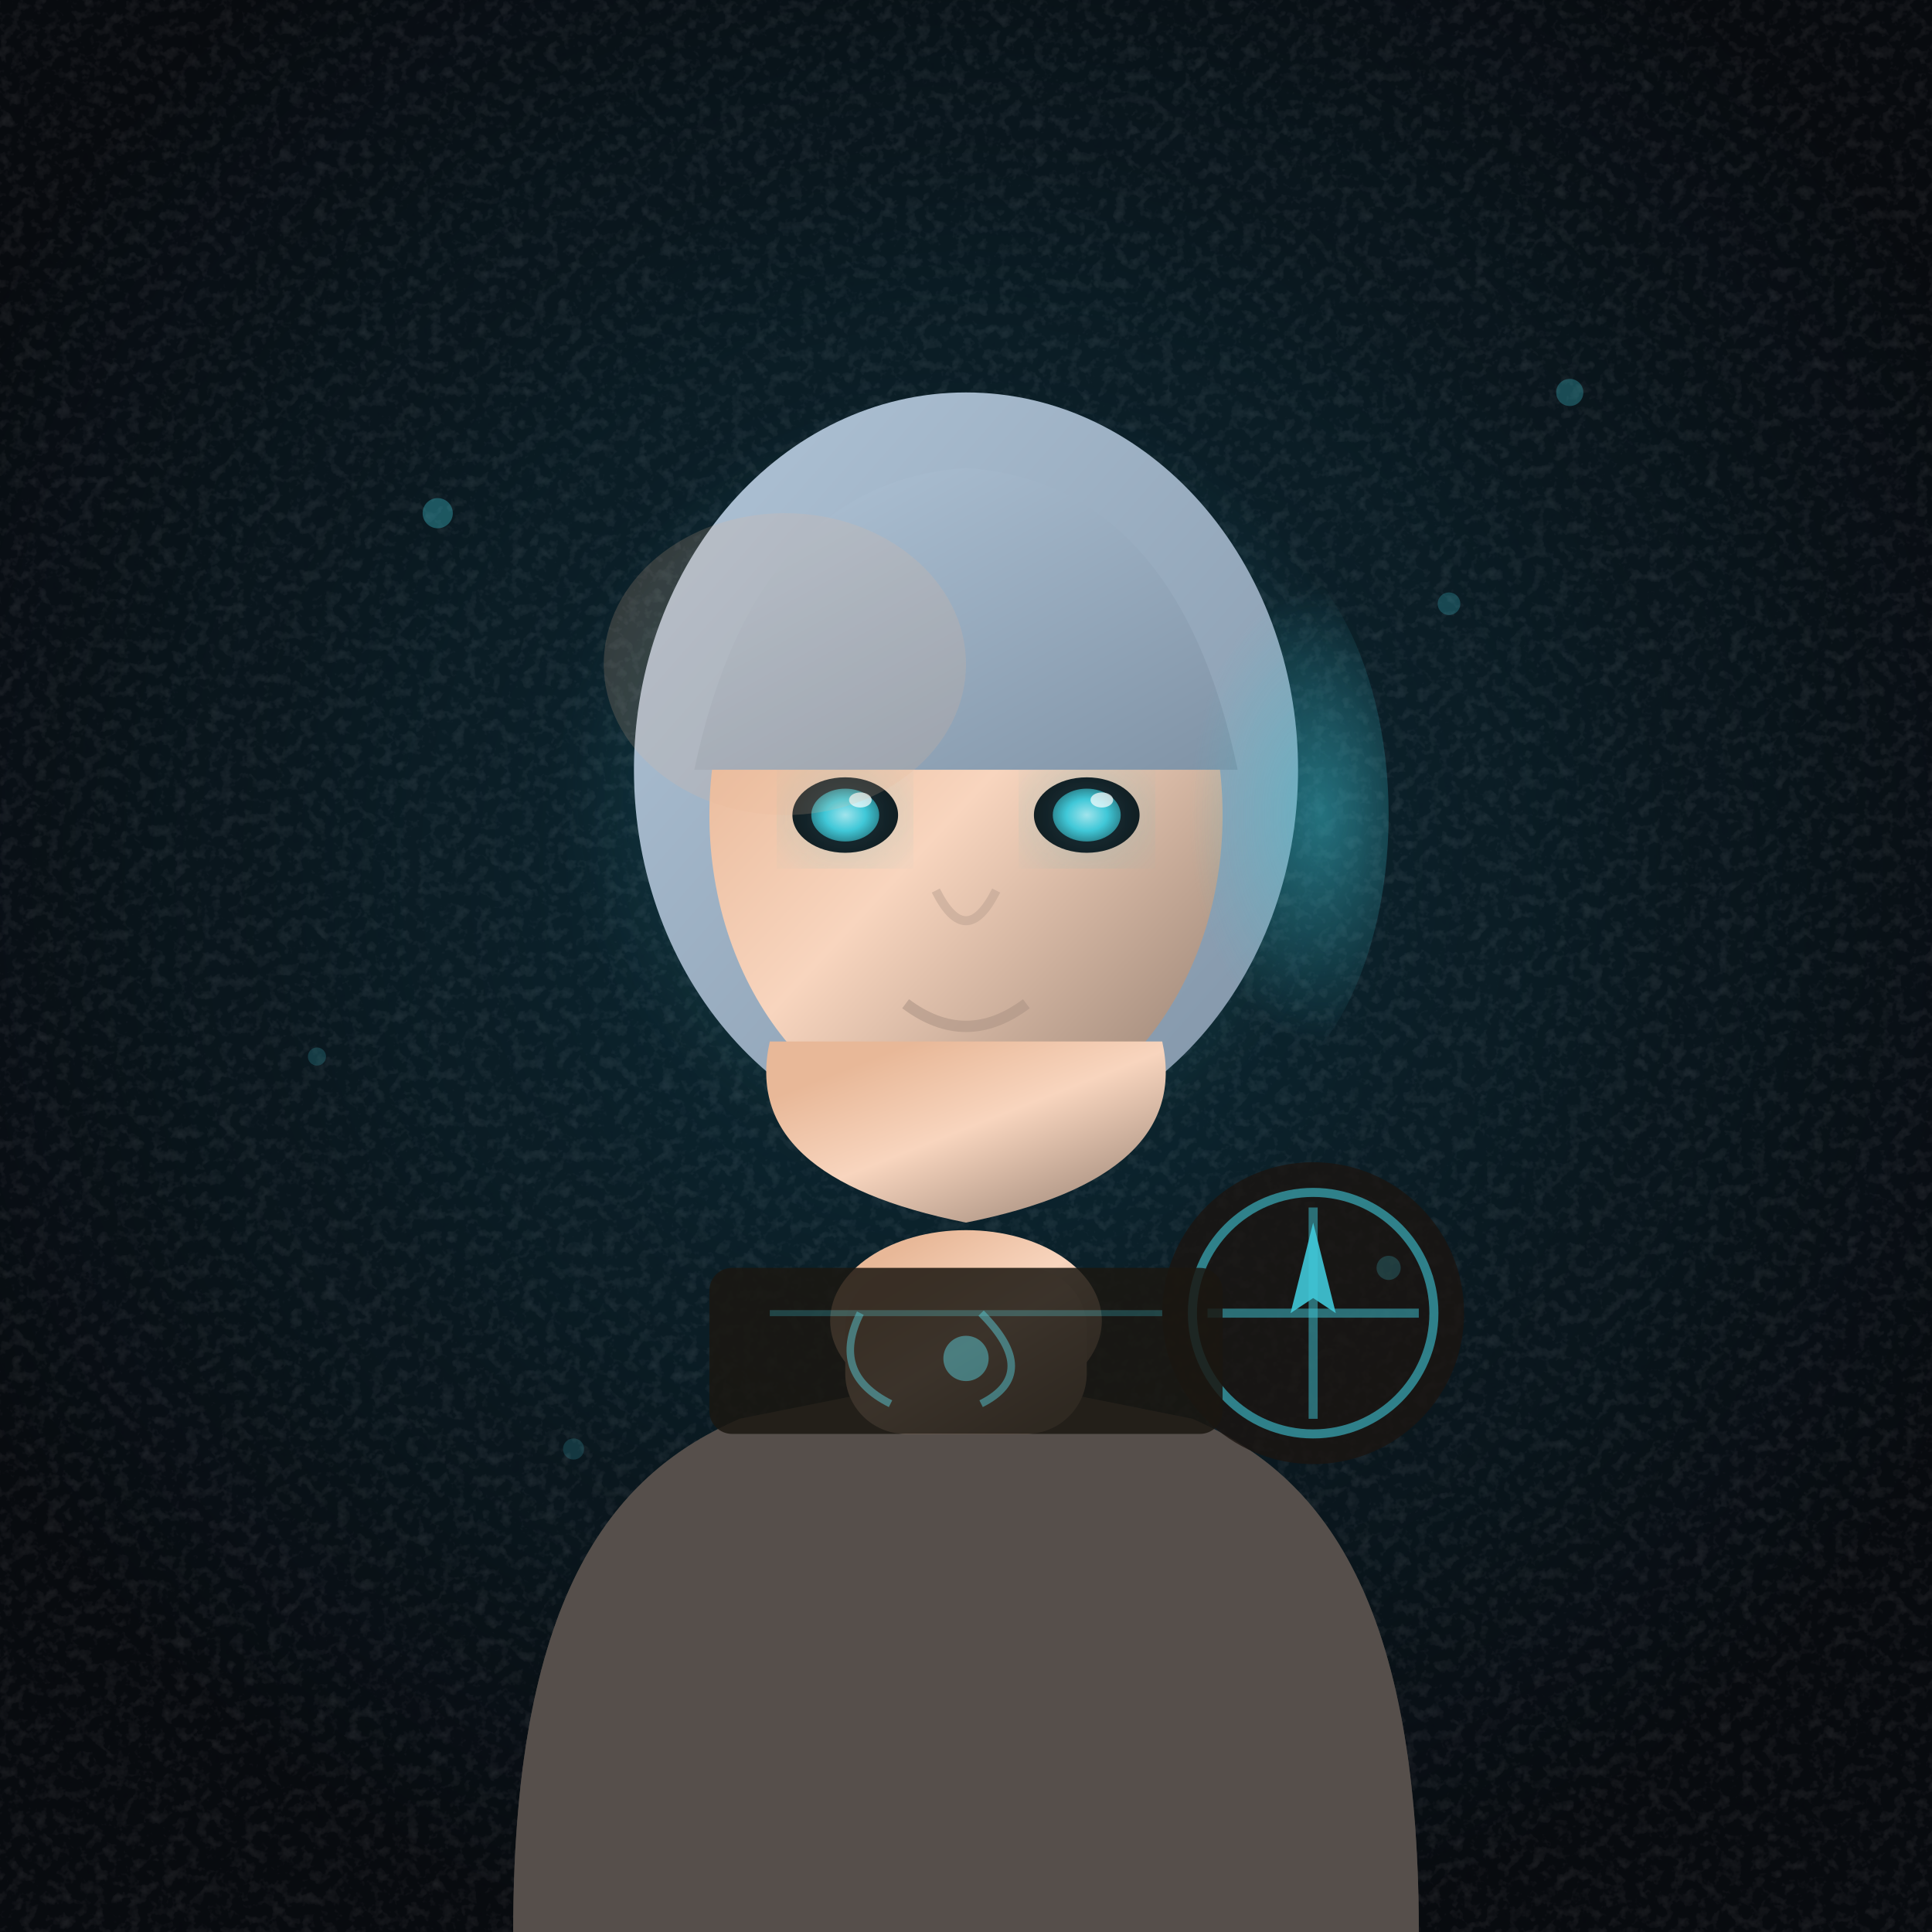
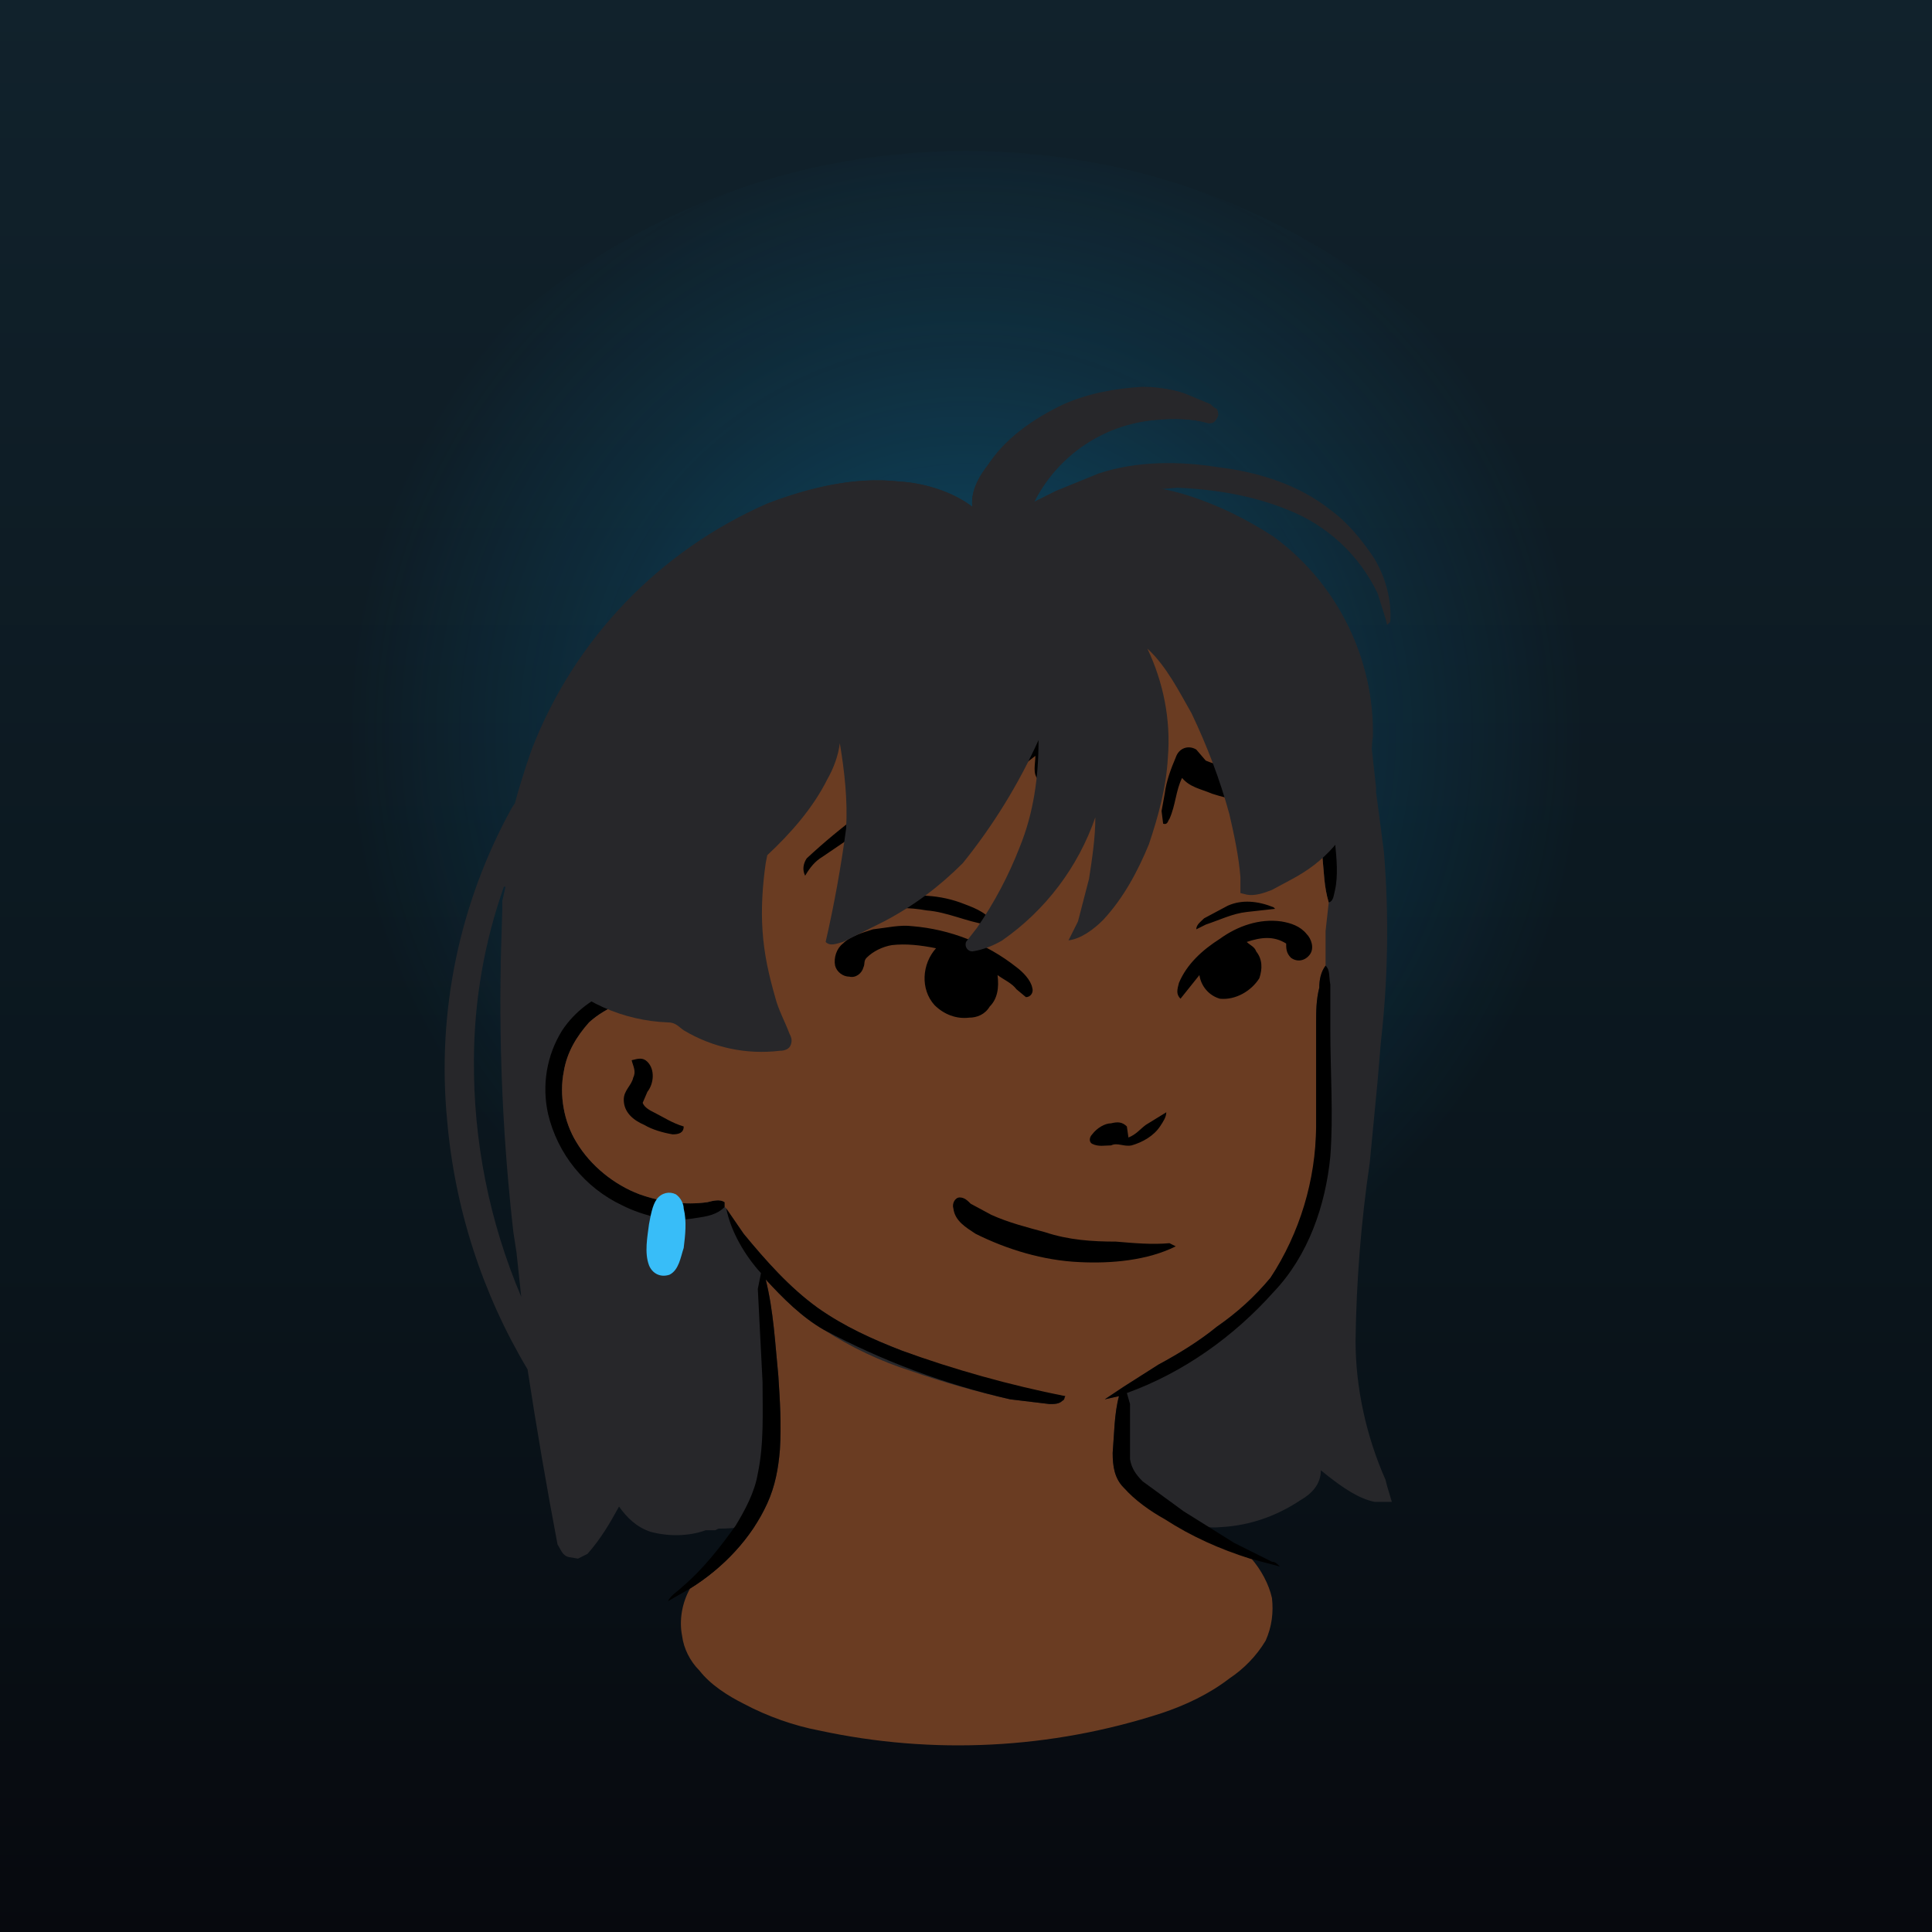
<svg xmlns="http://www.w3.org/2000/svg" viewBox="0 0 256 256" width="256" height="256">
  <defs>
-     <radialGradient id="bg-explorer" cx="50%" cy="45%" r="58%">
-       <stop offset="0%" stop-color="rgb(12,47,60)" />
-       <stop offset="60%" stop-color="rgb(9,24,32)" />
+     <linearGradient id="bg-explorer" x1="0%" y1="0%" x2="0%" y2="100%">
+       <stop offset="0%" stop-color="#11222c" />
+       <stop offset="65%" stop-color="#0a151c" />
      <stop offset="100%" stop-color="#07090e" />
+     </linearGradient>
+     <radialGradient id="glow-explorer" cx="50%" cy="42%" r="44%">
+       <stop offset="0%" stop-color="#0ea5e9" stop-opacity="0.36" />
+       <stop offset="60%" stop-color="#0ea5e9" stop-opacity="0.126" />
+       <stop offset="100%" stop-color="#0ea5e9" stop-opacity="0" />
    </radialGradient>
-     <radialGradient id="ambi-explorer" cx="50%" cy="44%" r="38%">
-       <stop offset="0%" stop-color="#40c8d8" stop-opacity="0.28" />
-       <stop offset="100%" stop-color="#40c8d8" stop-opacity="0" />
-     </radialGradient>
-     <linearGradient id="skin-explorer" x1="20%" y1="15%" x2="85%" y2="90%">
-       <stop offset="0%" stop-color="#e8b898" />
-       <stop offset="45%" stop-color="#f8d5be" />
-       <stop offset="100%" stop-color="rgb(169,145,129)" />
-     </linearGradient>
-     <linearGradient id="hair-explorer" x1="0%" y1="0%" x2="100%" y2="100%">
-       <stop offset="0%" stop-color="rgb(177,197,216)" />
-       <stop offset="100%" stop-color="rgb(128,147,166)" />
-     </linearGradient>
-     <radialGradient id="rim-explorer" cx="80%" cy="50%" r="40%">
-       <stop offset="0%" stop-color="#40c8d8" stop-opacity="0.70" />
-       <stop offset="100%" stop-color="#40c8d8" stop-opacity="0" />
-     </radialGradient>
-     <radialGradient id="eye-explorer" cx="50%" cy="50%" r="50%">
-       <stop offset="0%" stop-color="rgb(160,228,236)" />
-       <stop offset="60%" stop-color="#40c8d8" />
-       <stop offset="100%" stop-color="rgb(45,140,151)" />
-     </radialGradient>
-     <filter id="glow-explorer" x="-50%" y="-50%" width="200%" height="200%">
-       <feGaussianBlur stdDeviation="6" result="blur" />
-       <feMerge>
-         <feMergeNode in="blur" />
-         <feMergeNode in="SourceGraphic" />
-       </feMerge>
-     </filter>
-     <filter id="soft-explorer" x="-30%" y="-30%" width="160%" height="160%">
-       <feGaussianBlur stdDeviation="3" />
-     </filter>
-     <filter id="rim-blur-explorer" x="-40%" y="-40%" width="180%" height="180%">
-       <feGaussianBlur stdDeviation="4" />
-     </filter>
-     <filter id="noise-explorer">
-       <feTurbulence type="fractalNoise" baseFrequency="0.65" numOctaves="3" stitchTiles="stitch" result="noise" />
-       <feColorMatrix type="saturate" values="0" in="noise" result="grayNoise" />
-       <feBlend in="SourceGraphic" in2="grayNoise" mode="overlay" result="blended" />
-       <feComposite in="blended" in2="SourceGraphic" operator="in" />
-     </filter>
  </defs>
  <rect width="256" height="256" fill="url(#bg-explorer)" />
-   <rect width="256" height="256" fill="rgb(8,19,26)" filter="url(#noise-explorer)" opacity="0.12" />
-   <ellipse cx="128" cy="112" rx="72" ry="68" fill="url(#ambi-explorer)" />
-   <path d="M68,256 C68,210 82,195 98,188 L128,182 L158,188 C174,195 188,210 188,256 Z" fill="rgb(136,117,105)" />
-   <path d="M68,256 C68,210 82,195 98,188 L128,182 L158,188 C174,195 188,210 188,256 Z" fill="rgb(9,22,29)" opacity="0.4" />
-   <ellipse cx="128" cy="175" rx="18" ry="12" fill="url(#skin-explorer)" />
-   <rect x="112" y="168" width="32" height="22" rx="8" fill="url(#skin-explorer)" />
-   <ellipse cx="128" cy="102" rx="44" ry="50" fill="url(#hair-explorer)" />
-   <ellipse cx="128" cy="108" rx="34" ry="42" fill="url(#skin-explorer)" />
-   <path d="M102,138 Q98,156 128,162 Q158,156 154,138" fill="url(#skin-explorer)" />
-   <ellipse cx="128" cy="95" rx="24" ry="4" fill="rgb(223,192,171)" opacity="0.3" />
-   <ellipse cx="112" cy="108" rx="7" ry="5" fill="#0a0c10" />
-   <ellipse cx="144" cy="108" rx="7" ry="5" fill="#0a0c10" />
-   <ellipse cx="112" cy="108" rx="4.5" ry="3.5" fill="url(#eye-explorer)" filter="url(#glow-explorer)" />
-   <ellipse cx="144" cy="108" rx="4.5" ry="3.5" fill="url(#eye-explorer)" filter="url(#glow-explorer)" />
-   <ellipse cx="114" cy="106" rx="1.5" ry="1" fill="white" opacity="0.7" />
-   <ellipse cx="146" cy="106" rx="1.5" ry="1" fill="white" opacity="0.7" />
-   <path d="M124,118 Q128,126 132,118" stroke="rgb(186,160,143)" stroke-width="1.2" fill="none" opacity="0.5" />
-   <path d="M120,133 Q128,139 136,133" stroke="rgb(174,149,133)" stroke-width="1.5" fill="none" opacity="0.6" />
-   <path d="M92,102 Q100,64 128,62 Q156,64 164,102" fill="url(#hair-explorer)" />
-   <ellipse cx="162" cy="108" rx="22" ry="38" fill="url(#rim-explorer)" opacity="0.65" />
-   <ellipse cx="104" cy="88" rx="24" ry="20" fill="#e8b898" opacity="0.18" />
-   <g transform="translate(154,154)">
-     <circle cx="20" cy="20" r="20" fill="#1a1410" opacity="0.8" />
-     <circle cx="20" cy="20" r="16" fill="none" stroke="#40c8d8" stroke-width="1.2" opacity="0.6" />
-     <line x1="20" y1="6" x2="20" y2="34" stroke="#40c8d8" stroke-width="1.2" opacity="0.5" />
-     <line x1="6" y1="20" x2="34" y2="20" stroke="#40c8d8" stroke-width="1.2" opacity="0.5" />
-     <polygon points="20,8 23,20 20,18 17,20" fill="#40c8d8" opacity="0.9" />
-   </g>
-   <g transform="translate(94,168)" opacity="0.85">
-     <rect x="0" y="0" width="68" height="22" rx="3" fill="#1a1610" />
-     <line x1="8" y1="6" x2="60" y2="6" stroke="#40c8d8" stroke-width="0.8" opacity="0.3" />
-     <path d="M20,6 Q16,14 24,18" fill="none" stroke="#40c8d8" stroke-width="1" opacity="0.5" />
-     <path d="M36,6 Q44,14 36,18" fill="none" stroke="#40c8d8" stroke-width="1" opacity="0.5" />
-     <circle cx="34" cy="12" r="3" fill="#40c8d8" opacity="0.5" />
-   </g>
-   <circle cx="58" cy="68" r="2" fill="#40c8d8" opacity="0.35" />
-   <circle cx="192" cy="80" r="1.5" fill="#40c8d8" opacity="0.25" />
-   <circle cx="42" cy="140" r="1.2" fill="#40c8d8" opacity="0.2" />
-   <circle cx="208" cy="52" r="1.8" fill="#40c8d8" opacity="0.3" />
-   <circle cx="76" cy="192" r="1.4" fill="#40c8d8" opacity="0.18" />
-   <circle cx="184" cy="168" r="1.6" fill="#40c8d8" opacity="0.22" />
+   <circle cx="128" cy="112" r="92" fill="url(#glow-explorer)" />
+   <svg x="0" y="0" width="256" height="256" viewBox="0 0 980 980">
+     <mask id="viewboxMask">
+       <rect width="980" height="980" rx="0" ry="0" x="0" y="0" fill="#fff" />
+     </mask>
+     <g mask="url(#viewboxMask)">
+       <g transform="translate(0 29.4)">
+         <g transform="translate(98 98) scale(0.8)">
+           <g transform="translate(10 -60)">
+             <path fill-rule="evenodd" clip-rule="evenodd" d="M629 155c-11-6-24-9-37-9-17 1-34 4-50 11-19 9-38 22-49 40-5 7-10 16-9 25a91 91 0 0 0-47-16c-28-3-56 4-81 14a286 286 0 0 0-162 190l-2 3a342 342 0 0 0-41 198 370 370 0 0 0 51 158 3136 3136 0 0 0 19 111c2 3 3 7 7 8l6 1 6-3c8-9 14-19 20-30 5 7 11 13 20 16 11 3 24 3 35-1h6l2-1c12 0 24-2 35-4a761 761 0 0 1 52-8l17-2 39-6a598 598 0 0 1 94 1l4 1c11 1 21 2 31 5l6 2 16 5c8 4 16 6 25 5 18-1 35-7 50-17 7-4 13-10 13-19l5 4c9 7 19 14 29 16h11l-3-10-1-4c-12-27-19-58-19-88a851 851 0 0 1 9-113l5-52 2-24a620 620 0 0 0 2-121l-3-23-2-15v-3l-2-18-1-9 1-5a151 151 0 0 0-62-125 180 180 0 0 0-74-32l12-1c24 1 48 5 70 14a106 106 0 0 1 57 53l5 16 1 4 2-2c1-14-3-28-10-40-8-12-17-23-28-31-20-16-46-24-71-27-25-4-52-4-76 4l-27 11-14 7c5-12 14-22 24-31 8-6 17-12 26-15a109 109 0 0 1 57-5l6 1c3-1 5-6 3-9l-6-3-4-2ZM188 463h-1a333 333 0 0 0-19 109 377 377 0 0 0 30 151l-3-28-2-13a1288 1288 0 0 1-8-169v-3l1-33v-5l2-9Z" fill="#27272a" />
+             <path d="M495 231a231 231 0 0 1 219 204c1 10 2 21 0 30-1 4-1 7-4 8-3-10-3-19-4-29a220 220 0 0 0-239-205c-42 4-83 19-117 44l-17 13a221 221 0 0 0-78 164c0 23 7 43 15 64h17c3 1 4 4 2 6l-6 2c-15 1-31 7-42 17-8 9-14 19-16 31-3 15 0 32 8 45 9 15 24 27 40 33 14 5 29 7 43 5 4-1 8-2 11 0v3c-5 5-11 6-18 7-16 3-33-1-47-8a86 86 0 0 1-47-58c-4-18-1-37 9-53 8-12 20-21 34-26-7-14-10-28-12-43-2-18-2-35 0-53 1-13 4-25 8-38a227 227 0 0 1 99-122c41-28 92-43 142-41Z" fill="#000" />
+             <path d="M535 244a220 220 0 0 1 171 200c1 10 1 19 4 29l-2 18v22c-3 4-4 9-4 14-2 8-2 15-2 23v65c0 21-3 42-11 61-4 13-10 24-18 35-10 12-21 22-34 31-11 9-24 17-37 24l-22 14-12 8 9-2c-3 11-3 24-4 36 0 8 1 16 7 22a235 235 0 0 0 81 45c6 7 11 16 13 25 1 9 0 18-4 27-6 10-14 18-23 24-13 10-28 17-43 22a417 417 0 0 1-217 11c-16-3-33-9-48-17-10-5-21-12-28-21-6-6-10-14-11-22-2-10 0-21 5-30 21-13 39-32 49-54 5-11 7-22 8-34 1-16 0-32-1-47-2-20-3-41-8-61 11 12 23 24 37 32 17 11 36 20 55 26 20 7 41 13 63 18l25 3c3 0 6 0 8-2 2-1 1-2 2-3l-17-2c-29-7-58-16-87-27-18-7-36-15-53-27-18-13-33-30-47-47l-11-16-1-1v-3c-3-2-7-1-11 0-14 2-29 0-43-5-16-6-31-18-40-33-8-13-11-30-8-45 2-12 8-22 16-31 11-10 27-16 42-17l6-2c2-2 1-5-2-6h-17c-8-21-15-41-15-64-1-14 2-27 5-41a221 221 0 0 1 73-123l17-13a230 230 0 0 1 185-39Z" fill="#6a3c22" />
+             <path d="M708 513c3 3 2 7 3 12v29c0 26 2 54 0 80-3 31-14 63-36 86-25 28-57 51-93 64l2 7v35c1 6 4 10 8 14l26 19 32 20 24 12c2 0 3 1 5 3l-19-5c-19-6-37-14-54-25-9-5-19-12-26-20-6-6-7-14-7-22 1-12 1-25 4-36l-9 2 12-8 22-14c13-7 26-15 37-24 13-9 24-19 34-31a178 178 0 0 0 29-96v-65c0-8 0-15 2-23 0-5 1-10 4-14ZM278 574c5 5 4 14 0 19l-3 7c1 3 5 5 7 6 6 3 12 7 19 9 0 4-3 5-7 5-6-1-13-3-18-6-7-3-13-8-13-16 0-6 5-9 6-14 2-4 0-7-1-11 4-1 7-2 10 1ZM328 667l11 16c14 17 29 34 47 47 17 12 35 20 53 27a714 714 0 0 0 104 29c-1 1 0 2-2 3-2 2-5 2-8 2l-25-3a478 478 0 0 1-118-44c-14-8-26-20-37-32 5 20 6 41 8 61 1 15 2 31 1 47-1 12-3 23-8 34-10 22-28 41-49 54l-14 8c2-4 6-6 9-9 13-11 24-25 34-39 6-10 12-21 14-33 4-19 3-39 3-58l-3-59 2-10c-10-11-19-26-22-41Z" fill="#000" />
+             <path d="M479 474c8 3 15 6 19 13h-5c-13-2-25-8-38-9-11-2-22-2-33 0 1-4 6-6 10-7 15-4 32-3 47 3ZM675 476l1 1-18 2c-9 1-17 5-26 8l-6 3c0-3 3-5 5-7l15-8c9-4 19-3 29 1ZM680 485c6 1 12 3 16 8 3 3 5 9 2 13s-8 5-12 2c-3-3-3-6-3-9-8-5-16-4-25-1 2 2 5 3 6 6 4 5 4 11 2 17-5 8-15 14-25 13-7-2-12-8-13-15l-8 10-4 5c-3-3-2-6-1-10 5-12 15-21 26-28 11-8 25-13 39-11ZM446 488c24 2 47 11 66 26 4 3 9 8 10 13 1 3-1 6-4 6l-6-5c-3-4-8-6-12-9 1 8 0 15-5 20-3 5-8 7-13 7-8 1-16-2-22-8-9-10-8-26 1-36-10-2-19-3-28-2-6 1-12 4-16 8-2 2-1 4-2 6-1 4-5 7-9 6-4 0-8-3-9-7-1-5 1-11 5-14 5-5 13-7 19-9 9-1 17-3 25-2Z" fill="#000000" />
+             <path d="M533 358c6 2 9 8 10 14 0 8-3 16-7 22-3 3-7 4-10 1-4-3-2-10-2-15l-13 10c-6 4-13 7-20 9-9 4-19 5-30 8l-25 8c-8 3-15 8-22 12l-25 17c-5 3-8 7-11 12-2-4-1-8 1-11a401 401 0 0 1 35-29c16-13 36-21 55-28l28-11c8-4 14-11 21-16 5-2 10-4 15-3ZM626 376l6 7c17 7 33 7 49 16 4 2 7 6 9 10s1 8-2 12l-16-6c-12-6-24-7-36-11-7-3-14-4-19-10-4 8-4 17-8 26-1 1-1 4-4 3l-1-8 2-11c1-8 4-16 7-23 2-6 8-8 13-5Z" fill="#000000" />
+             <path d="M296 658c3 2 5 6 5 9 2 8 1 17 0 25-2 6-3 14-9 17-6 2-11-1-13-6-3-8-1-18 0-26 1-5 2-12 5-16s8-5 12-3Z" fill="#38bdf8" />
+             <path d="M607 606c0 3-2 6-4 9-4 6-11 10-18 12-5 1-9-2-13 0-4 0-8 1-12-1-2-1-2-4 0-6 3-4 8-7 12-7 4-1 7-1 10 2l1 7c5-2 7-5 11-8l13-8Z" fill="#000000" />
+             <path d="M476 660c3 0 5 2 7 4l13 7c11 5 23 8 34 11 15 5 30 6 45 6 12 1 23 2 34 1l4 2c-18 9-41 11-61 10-23-1-46-8-66-18-6-4-13-8-14-16-1-3 1-7 4-7Z" fill="#000000" />
+             <path d="m618 150 17 7c2 2 5 4 5 7-1 3-4 6-7 5-10-3-21-3-32-2a95 95 0 0 0-80 57 127 127 0 0 1 100-9c19 6 37 15 54 26a153 153 0 0 1 62 138c-2 16-6 31-14 45-6 10-13 18-22 25s-18 11-27 16c-5 2-11 4-16 3l-4-1v-10c-1-13-4-27-7-40-6-22-14-43-24-64-8-14-16-30-28-41 10 21 15 45 13 69-1 19-6 37-12 55-7 17-16 34-29 48-6 6-14 12-22 13l6-12 7-27c2-13 4-26 4-39a158 158 0 0 1-59 78c-5 3-12 6-19 7-3 0-5-3-4-6l7-9c11-16 20-33 27-51 9-22 12-45 12-68a362 362 0 0 1-48 78c-15 15-31 27-50 37l-26 13c-4 1-8 3-11 0a783 783 0 0 0 13-72c1-18-1-36-4-54-1 8-4 16-8 23-9 18-23 34-38 48l-1 5c-2 14-3 29-2 43 1 15 4 28 8 42 2 8 6 15 9 23 1 2 2 4 1 7s-4 4-7 4a96 96 0 0 1-61-13c-3-2-5-5-10-5-28-1-56-13-75-34-13-16-20-36-23-56-3-29 2-57 12-84a281 281 0 0 1 149-155c26-10 55-17 83-14 16 1 34 6 47 16-1-9 3-17 8-24a128 128 0 0 1 78-49c15-3 33-4 48 1Z" fill="#27272a" />
+           </g>
+           <g transform="translate(10 -60)" />
+         </g>
+       </g>
+     </g>
+   </svg>
</svg>
